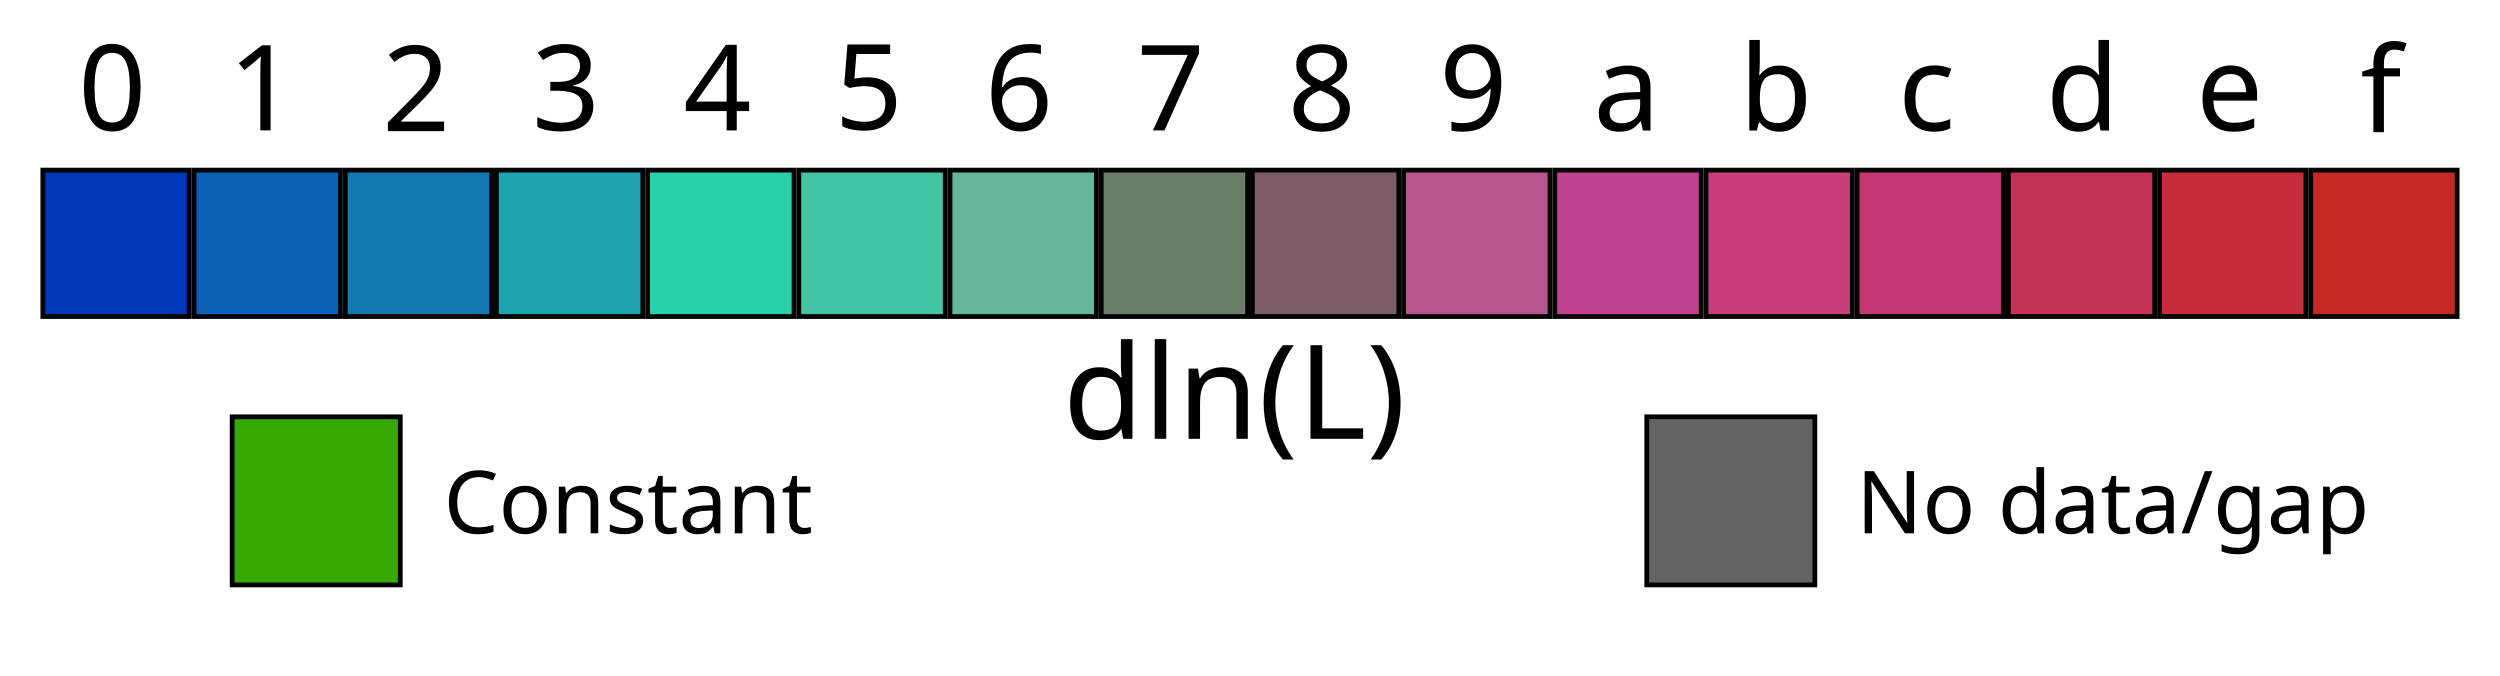
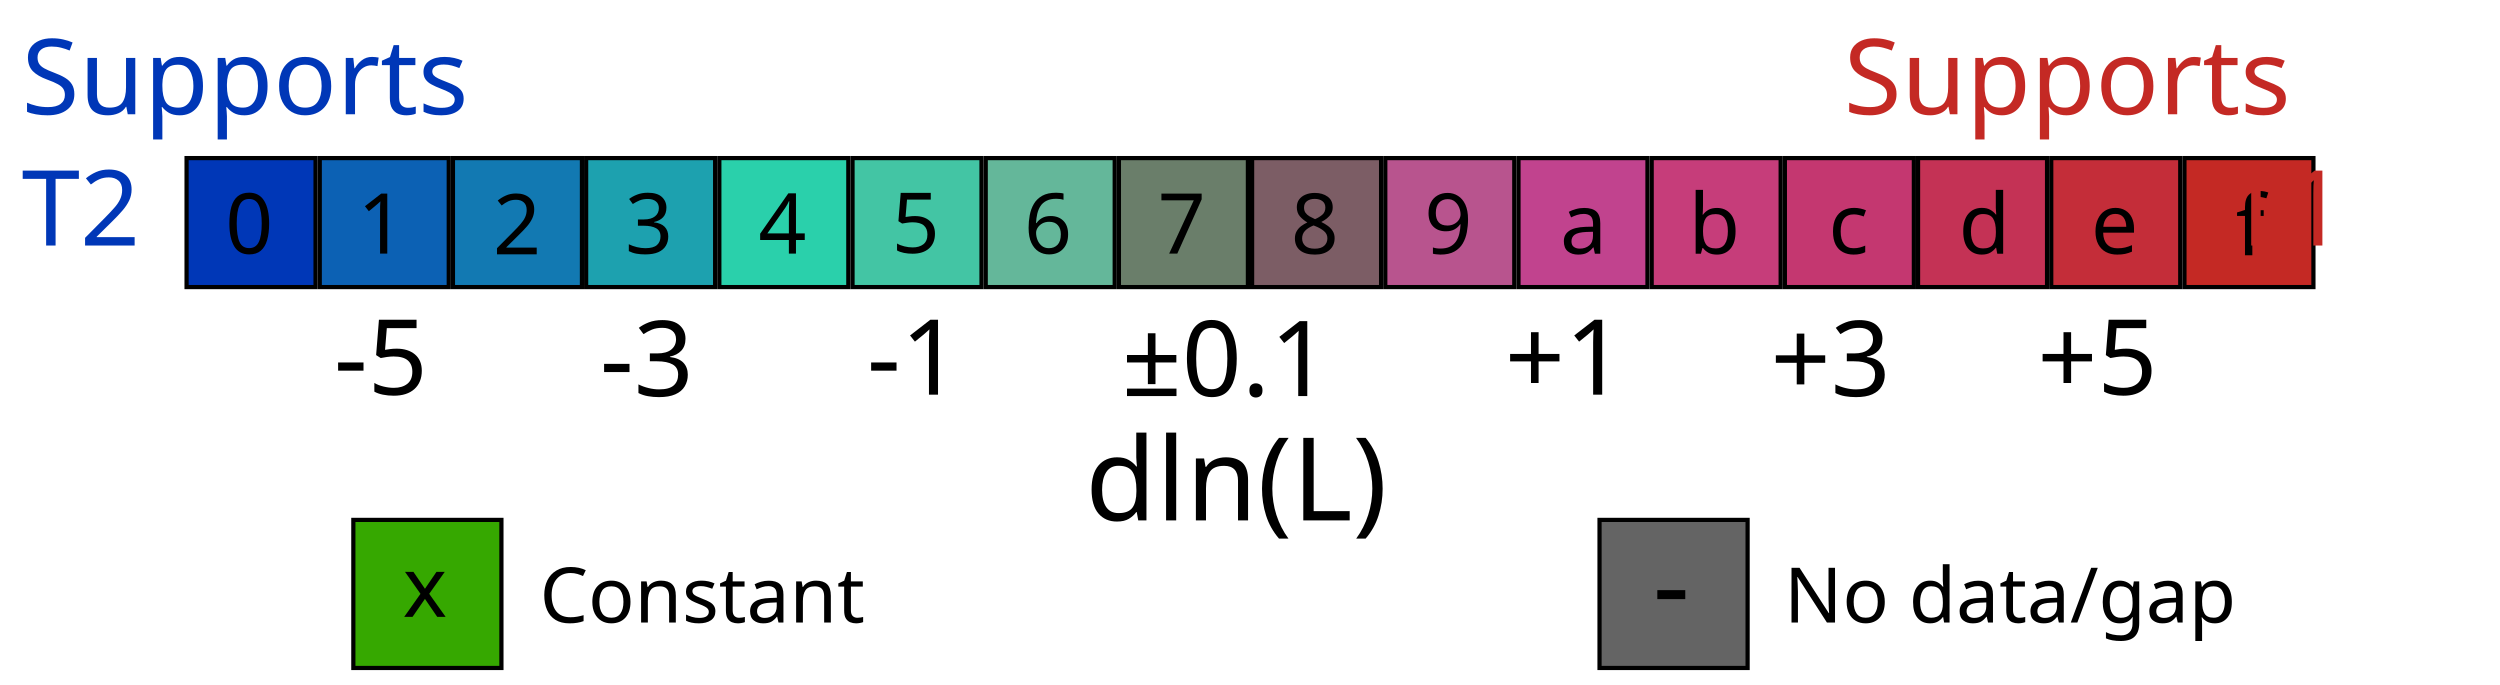
- <svg xmlns="http://www.w3.org/2000/svg" width="148mm" height="40mm" viewBox="0 0 524.409 141.732" id="svg2" version="1.1">
+ <svg xmlns="http://www.w3.org/2000/svg" width="168mm" height="46mm" viewBox="0 0 595.276 162.992" id="svg2" version="1.1">
  <defs id="defs4" />
-   <g id="layer1" transform="translate(0,-910.6301)">
-     <rect style="fill:#0037b7;fill-opacity:1;fill-rule:evenodd;stroke:#000000;stroke-width:1px;stroke-linecap:butt;stroke-linejoin:miter;stroke-opacity:1" id="rect4138" width="30.714" height="30.714" x="8.99" y="946.312" />
-     <rect style="fill:#0c61b4;fill-opacity:1;fill-rule:evenodd;stroke:#000000;stroke-width:1px;stroke-linecap:butt;stroke-linejoin:miter;stroke-opacity:1" id="rect4138-3" width="30.714" height="30.714" x="40.705" y="946.312" />
-     <rect style="fill:#1279b2;fill-opacity:1;fill-rule:evenodd;stroke:#000000;stroke-width:1px;stroke-linecap:butt;stroke-linejoin:miter;stroke-opacity:1" id="rect4138-6" width="30.714" height="30.714" x="72.419" y="946.312" />
-     <rect style="fill:#1da1af;fill-opacity:1;fill-rule:evenodd;stroke:#000000;stroke-width:1px;stroke-linecap:butt;stroke-linejoin:miter;stroke-opacity:1" id="rect4138-7" width="30.714" height="30.714" x="104.133" y="946.312" />
-     <rect style="fill:#2ad0ab;fill-opacity:1;fill-rule:evenodd;stroke:#000000;stroke-width:1px;stroke-linecap:butt;stroke-linejoin:miter;stroke-opacity:1" id="rect4138-5" width="30.714" height="30.714" x="135.848" y="946.312" />
-     <rect style="fill:#43c5a4;fill-opacity:1;fill-rule:evenodd;stroke:#000000;stroke-width:1px;stroke-linecap:butt;stroke-linejoin:miter;stroke-opacity:1" id="rect4138-35" width="30.714" height="30.714" x="167.562" y="946.312" />
-     <rect style="fill:#64b79a;fill-opacity:1;fill-rule:evenodd;stroke:#000000;stroke-width:1px;stroke-linecap:butt;stroke-linejoin:miter;stroke-opacity:1" id="rect4138-62" width="30.714" height="30.714" x="199.276" y="946.312" />
-     <text xml:space="preserve" style="font-style:normal;font-weight:normal;font-size:25px;line-height:125%;font-family:sans-serif;letter-spacing:0px;word-spacing:0px;fill:#000000;fill-opacity:1;stroke:none;stroke-width:1px;stroke-linecap:butt;stroke-linejoin:miter;stroke-opacity:1" x="16.401" y="937.963" id="text4185">
-       <tspan id="tspan4187" x="16.401" y="937.963">0</tspan>
+   <g id="layer1" transform="translate(0,-889.3703)">
+     <text xml:space="preserve" style="font-style:normal;font-weight:normal;font-size:40px;line-height:125%;font-family:sans-serif;letter-spacing:0px;word-spacing:0px;fill:#000000;fill-opacity:1;stroke:none;stroke-width:1px;stroke-linecap:butt;stroke-linejoin:miter;stroke-opacity:1" x="388.571" y="1015.22" id="text4291">
+       <tspan id="tspan4293" x="388.571" y="1015.22" />
    </text>
-     <text xml:space="preserve" style="font-style:normal;font-weight:normal;font-size:25px;line-height:125%;font-family:sans-serif;letter-spacing:0px;word-spacing:0px;fill:#000000;fill-opacity:1;stroke:none;stroke-width:1px;stroke-linecap:butt;stroke-linejoin:miter;stroke-opacity:1" x="47.889" y="937.975" id="text4189">
-       <tspan id="tspan4191" x="47.889" y="937.975">1</tspan>
+     <text xml:space="preserve" style="font-style:normal;font-weight:normal;font-size:40px;line-height:125%;font-family:sans-serif;letter-spacing:0px;word-spacing:0px;fill:#000000;fill-opacity:1;stroke:none;stroke-width:1px;stroke-linecap:butt;stroke-linejoin:miter;stroke-opacity:1" x="-180" y="964.505" id="text4295">
+       <tspan id="tspan4297" x="-180" y="964.505" />
    </text>
-     <text xml:space="preserve" style="font-style:normal;font-weight:normal;font-size:25px;line-height:125%;font-family:sans-serif;letter-spacing:0px;word-spacing:0px;fill:#000000;fill-opacity:1;stroke:none;stroke-width:1px;stroke-linecap:butt;stroke-linejoin:miter;stroke-opacity:1" x="80.159" y="938.14" id="text4193">
-       <tspan id="tspan4195" x="80.159" y="938.14">2</tspan>
+     <rect style="fill:#0037b7;fill-opacity:1;fill-rule:evenodd;stroke:#000000;stroke-width:1px;stroke-linecap:butt;stroke-linejoin:miter;stroke-opacity:1" id="rect4138" width="30.714" height="30.714" x="44.424" y="927.012" />
+     <rect style="fill:#0c61b4;fill-opacity:1;fill-rule:evenodd;stroke:#000000;stroke-width:1px;stroke-linecap:butt;stroke-linejoin:miter;stroke-opacity:1" id="rect4138-3" width="30.714" height="30.714" x="76.138" y="927.012" />
+     <rect style="fill:#1279b2;fill-opacity:1;fill-rule:evenodd;stroke:#000000;stroke-width:1px;stroke-linecap:butt;stroke-linejoin:miter;stroke-opacity:1" id="rect4138-6" width="30.714" height="30.714" x="107.852" y="927.012" />
+     <rect style="fill:#1da1af;fill-opacity:1;fill-rule:evenodd;stroke:#000000;stroke-width:1px;stroke-linecap:butt;stroke-linejoin:miter;stroke-opacity:1" id="rect4138-7" width="30.714" height="30.714" x="139.566" y="927.012" />
+     <rect style="fill:#2ad0ab;fill-opacity:1;fill-rule:evenodd;stroke:#000000;stroke-width:1px;stroke-linecap:butt;stroke-linejoin:miter;stroke-opacity:1" id="rect4138-5" width="30.714" height="30.714" x="171.281" y="927.012" />
+     <rect style="fill:#43c5a4;fill-opacity:1;fill-rule:evenodd;stroke:#000000;stroke-width:1px;stroke-linecap:butt;stroke-linejoin:miter;stroke-opacity:1" id="rect4138-35" width="30.714" height="30.714" x="202.995" y="927.012" />
+     <rect style="fill:#64b79a;fill-opacity:1;fill-rule:evenodd;stroke:#000000;stroke-width:1px;stroke-linecap:butt;stroke-linejoin:miter;stroke-opacity:1" id="rect4138-62" width="30.714" height="30.714" x="234.709" y="927.012" />
+     <rect style="fill:#6a7e6a;fill-opacity:1;fill-rule:evenodd;stroke:#000000;stroke-width:1px;stroke-linecap:butt;stroke-linejoin:miter;stroke-opacity:1" id="rect4138-62-9" width="30.714" height="30.714" x="266.424" y="927.012" />
+     <rect style="fill:#7c5d65;fill-opacity:1;fill-rule:evenodd;stroke:#000000;stroke-width:1px;stroke-linecap:butt;stroke-linejoin:miter;stroke-opacity:1" id="rect4138-1" width="30.714" height="30.714" x="298.138" y="927.012" />
+     <rect style="fill:#b8548e;fill-opacity:1;fill-rule:evenodd;stroke:#000000;stroke-width:1px;stroke-linecap:butt;stroke-linejoin:miter;stroke-opacity:1" id="rect4138-3-2" width="30.714" height="30.714" x="329.852" y="927.012" />
+     <rect style="fill:#c1438e;fill-opacity:1;fill-rule:evenodd;stroke:#000000;stroke-width:1px;stroke-linecap:butt;stroke-linejoin:miter;stroke-opacity:1" id="rect4138-6-7" width="30.714" height="30.714" x="361.566" y="927.012" />
+     <rect style="fill:#c63d7a;fill-opacity:1;fill-rule:evenodd;stroke:#000000;stroke-width:1px;stroke-linecap:butt;stroke-linejoin:miter;stroke-opacity:1" id="rect4138-7-0" width="30.714" height="30.714" x="393.281" y="927.012" />
+     <rect style="fill:#c43770;fill-opacity:1;fill-rule:evenodd;stroke:#000000;stroke-width:1px;stroke-linecap:butt;stroke-linejoin:miter;stroke-opacity:1" id="rect4138-5-9" width="30.714" height="30.714" x="424.995" y="927.012" />
+     <rect style="fill:#c43255;fill-opacity:1;fill-rule:evenodd;stroke:#000000;stroke-width:1px;stroke-linecap:butt;stroke-linejoin:miter;stroke-opacity:1" id="rect4138-35-3" width="30.714" height="30.714" x="456.709" y="927.012" />
+     <rect style="fill:#c42d39;fill-opacity:1;fill-rule:evenodd;stroke:#000000;stroke-width:1px;stroke-linecap:butt;stroke-linejoin:miter;stroke-opacity:1" id="rect4138-62-6" width="30.714" height="30.714" x="488.424" y="927.012" />
+     <rect style="fill:#c42924;fill-opacity:1;fill-rule:evenodd;stroke:#000000;stroke-width:1px;stroke-linecap:butt;stroke-linejoin:miter;stroke-opacity:1" id="rect4138-62-9-0" width="30.714" height="30.714" x="520.138" y="927.012" />
+     <text xml:space="preserve" style="font-style:normal;font-weight:normal;font-size:20px;line-height:125%;font-family:sans-serif;letter-spacing:0px;word-spacing:0px;fill:#000000;fill-opacity:1;stroke:none;stroke-width:1px;stroke-linecap:butt;stroke-linejoin:miter;stroke-opacity:1" x="53.634" y="949.747" id="text4185">
+       <tspan id="tspan4187" x="53.634" y="949.747">0</tspan>
    </text>
-     <text xml:space="preserve" style="font-style:normal;font-weight:normal;font-size:25px;line-height:125%;font-family:sans-serif;letter-spacing:0px;word-spacing:0px;fill:#000000;fill-opacity:1;stroke:none;stroke-width:1px;stroke-linecap:butt;stroke-linejoin:miter;stroke-opacity:1" x="111.586" y="937.963" id="text4197">
-       <tspan id="tspan4199" x="111.586" y="937.963">3</tspan>
+     <text xml:space="preserve" style="font-style:normal;font-weight:normal;font-size:20px;line-height:125%;font-family:sans-serif;letter-spacing:0px;word-spacing:0px;fill:#000000;fill-opacity:1;stroke:none;stroke-width:1px;stroke-linecap:butt;stroke-linejoin:miter;stroke-opacity:1" x="85.122" y="949.759" id="text4189">
+       <tspan id="tspan4191" x="85.122" y="949.759">1</tspan>
    </text>
-     <text xml:space="preserve" style="font-style:normal;font-weight:normal;font-size:25px;line-height:125%;font-family:sans-serif;letter-spacing:0px;word-spacing:0px;fill:#000000;fill-opacity:1;stroke:none;stroke-width:1px;stroke-linecap:butt;stroke-linejoin:miter;stroke-opacity:1" x="143.343" y="937.975" id="text4201">
-       <tspan id="tspan4203" x="143.343" y="937.975">4</tspan>
+     <text xml:space="preserve" style="font-style:normal;font-weight:normal;font-size:20px;line-height:125%;font-family:sans-serif;letter-spacing:0px;word-spacing:0px;fill:#000000;fill-opacity:1;stroke:none;stroke-width:1px;stroke-linecap:butt;stroke-linejoin:miter;stroke-opacity:1" x="117.392" y="949.924" id="text4193">
+       <tspan id="tspan4195" x="117.392" y="949.924">2</tspan>
    </text>
-     <text xml:space="preserve" style="font-style:normal;font-weight:normal;font-size:25px;line-height:125%;font-family:sans-serif;letter-spacing:0px;word-spacing:0px;fill:#000000;fill-opacity:1;stroke:none;stroke-width:1px;stroke-linecap:butt;stroke-linejoin:miter;stroke-opacity:1" x="175.094" y="937.799" id="text4205">
-       <tspan id="tspan4207" x="175.094" y="937.799">5</tspan>
+     <text xml:space="preserve" style="font-style:normal;font-weight:normal;font-size:20px;line-height:125%;font-family:sans-serif;letter-spacing:0px;word-spacing:0px;fill:#000000;fill-opacity:1;stroke:none;stroke-width:1px;stroke-linecap:butt;stroke-linejoin:miter;stroke-opacity:1" x="148.819" y="949.747" id="text4197">
+       <tspan id="tspan4199" x="148.819" y="949.747">3</tspan>
    </text>
-     <text xml:space="preserve" style="font-style:normal;font-weight:normal;font-size:25px;line-height:125%;font-family:sans-serif;letter-spacing:0px;word-spacing:0px;fill:#000000;fill-opacity:1;stroke:none;stroke-width:1px;stroke-linecap:butt;stroke-linejoin:miter;stroke-opacity:1" x="206.595" y="937.963" id="text4209">
-       <tspan id="tspan4211" x="206.595" y="937.963">6</tspan>
+     <text xml:space="preserve" style="font-style:normal;font-weight:normal;font-size:20px;line-height:125%;font-family:sans-serif;letter-spacing:0px;word-spacing:0px;fill:#000000;fill-opacity:1;stroke:none;stroke-width:1px;stroke-linecap:butt;stroke-linejoin:miter;stroke-opacity:1" x="180.576" y="949.759" id="text4201">
+       <tspan id="tspan4203" x="180.576" y="949.759">4</tspan>
    </text>
-     <text xml:space="preserve" style="font-style:normal;font-weight:normal;font-size:25px;line-height:125%;font-family:sans-serif;letter-spacing:0px;word-spacing:0px;fill:#000000;fill-opacity:1;stroke:none;stroke-width:1px;stroke-linecap:butt;stroke-linejoin:miter;stroke-opacity:1" x="238.437" y="937.975" id="text4213">
-       <tspan id="tspan4215" x="238.437" y="937.975">7</tspan>
+     <text xml:space="preserve" style="font-style:normal;font-weight:normal;font-size:20px;line-height:125%;font-family:sans-serif;letter-spacing:0px;word-spacing:0px;fill:#000000;fill-opacity:1;stroke:none;stroke-width:1px;stroke-linecap:butt;stroke-linejoin:miter;stroke-opacity:1" x="212.327" y="949.582" id="text4205">
+       <tspan id="tspan4207" x="212.327" y="949.582">5</tspan>
    </text>
-     <rect style="fill:#6a7e6a;fill-opacity:1;fill-rule:evenodd;stroke:#000000;stroke-width:1px;stroke-linecap:butt;stroke-linejoin:miter;stroke-opacity:1" id="rect4138-62-9" width="30.714" height="30.714" x="230.99" y="946.312" />
-     <rect style="fill:#7c5d65;fill-opacity:1;fill-rule:evenodd;stroke:#000000;stroke-width:1px;stroke-linecap:butt;stroke-linejoin:miter;stroke-opacity:1" id="rect4138-1" width="30.714" height="30.714" x="262.705" y="946.312" />
-     <rect style="fill:#b8548e;fill-opacity:1;fill-rule:evenodd;stroke:#000000;stroke-width:1px;stroke-linecap:butt;stroke-linejoin:miter;stroke-opacity:1" id="rect4138-3-2" width="30.714" height="30.714" x="294.419" y="946.312" />
-     <rect style="fill:#c1438e;fill-opacity:1;fill-rule:evenodd;stroke:#000000;stroke-width:1px;stroke-linecap:butt;stroke-linejoin:miter;stroke-opacity:1" id="rect4138-6-7" width="30.714" height="30.714" x="326.133" y="946.312" />
-     <rect style="fill:#c63d7a;fill-opacity:1;fill-rule:evenodd;stroke:#000000;stroke-width:1px;stroke-linecap:butt;stroke-linejoin:miter;stroke-opacity:1" id="rect4138-7-0" width="30.714" height="30.714" x="357.848" y="946.312" />
-     <rect style="fill:#c43770;fill-opacity:1;fill-rule:evenodd;stroke:#000000;stroke-width:1px;stroke-linecap:butt;stroke-linejoin:miter;stroke-opacity:1" id="rect4138-5-9" width="30.714" height="30.714" x="389.562" y="946.312" />
-     <rect style="fill:#c43255;fill-opacity:1;fill-rule:evenodd;stroke:#000000;stroke-width:1px;stroke-linecap:butt;stroke-linejoin:miter;stroke-opacity:1" id="rect4138-35-3" width="30.714" height="30.714" x="421.276" y="946.312" />
-     <rect style="fill:#c42d39;fill-opacity:1;fill-rule:evenodd;stroke:#000000;stroke-width:1px;stroke-linecap:butt;stroke-linejoin:miter;stroke-opacity:1" id="rect4138-62-6" width="30.714" height="30.714" x="452.99" y="946.312" />
-     <rect style="fill:#c42924;fill-opacity:1;fill-rule:evenodd;stroke:#000000;stroke-width:1px;stroke-linecap:butt;stroke-linejoin:miter;stroke-opacity:1" id="rect4138-62-9-0" width="30.714" height="30.714" x="484.705" y="946.312" />
-     <text xml:space="preserve" style="font-style:normal;font-weight:normal;font-size:25px;line-height:125%;font-family:sans-serif;letter-spacing:0px;word-spacing:0px;fill:#000000;fill-opacity:1;stroke:none;stroke-width:1px;stroke-linecap:butt;stroke-linejoin:miter;stroke-opacity:1" x="270.115" y="938.006" id="text4278">
-       <tspan id="tspan4280" x="270.115" y="938.006">8</tspan>
+     <text xml:space="preserve" style="font-style:normal;font-weight:normal;font-size:20px;line-height:125%;font-family:sans-serif;letter-spacing:0px;word-spacing:0px;fill:#000000;fill-opacity:1;stroke:none;stroke-width:1px;stroke-linecap:butt;stroke-linejoin:miter;stroke-opacity:1" x="243.828" y="949.747" id="text4209">
+       <tspan id="tspan4211" x="243.828" y="949.747">6</tspan>
    </text>
-     <text xml:space="preserve" style="font-style:normal;font-weight:normal;font-size:25px;line-height:125%;font-family:sans-serif;letter-spacing:0px;word-spacing:0px;fill:#000000;fill-opacity:1;stroke:none;stroke-width:1px;stroke-linecap:butt;stroke-linejoin:miter;stroke-opacity:1" x="301.915" y="938.006" id="text4282">
-       <tspan id="tspan4284" x="301.915" y="938.006">9</tspan>
+     <text xml:space="preserve" style="font-style:normal;font-weight:normal;font-size:20px;line-height:125%;font-family:sans-serif;letter-spacing:0px;word-spacing:0px;fill:#000000;fill-opacity:1;stroke:none;stroke-width:1px;stroke-linecap:butt;stroke-linejoin:miter;stroke-opacity:1" x="275.67" y="949.759" id="text4213">
+       <tspan id="tspan4215" x="275.67" y="949.759">7</tspan>
    </text>
-     <text xml:space="preserve" style="font-style:normal;font-weight:normal;font-size:25px;line-height:125%;font-family:sans-serif;letter-spacing:0px;word-spacing:0px;fill:#000000;fill-opacity:1;stroke:none;stroke-width:1px;stroke-linecap:butt;stroke-linejoin:miter;stroke-opacity:1" x="334.215" y="938.006" id="text4286">
-       <tspan id="tspan4288" x="334.215" y="938.006">a</tspan>
+     <text xml:space="preserve" style="font-style:normal;font-weight:normal;font-size:20px;line-height:125%;font-family:sans-serif;letter-spacing:0px;word-spacing:0px;fill:#000000;fill-opacity:1;stroke:none;stroke-width:1px;stroke-linecap:butt;stroke-linejoin:miter;stroke-opacity:1" x="307.348" y="949.789" id="text4278">
+       <tspan id="tspan4280" x="307.348" y="949.789">8</tspan>
    </text>
-     <text xml:space="preserve" style="font-style:normal;font-weight:normal;font-size:25px;line-height:125%;font-family:sans-serif;letter-spacing:0px;word-spacing:0px;fill:#000000;fill-opacity:1;stroke:none;stroke-width:1px;stroke-linecap:butt;stroke-linejoin:miter;stroke-opacity:1" x="364.818" y="938.006" id="text4290">
-       <tspan id="tspan4292" x="364.818" y="938.006">b</tspan>
+     <text xml:space="preserve" style="font-style:normal;font-weight:normal;font-size:20px;line-height:125%;font-family:sans-serif;letter-spacing:0px;word-spacing:0px;fill:#000000;fill-opacity:1;stroke:none;stroke-width:1px;stroke-linecap:butt;stroke-linejoin:miter;stroke-opacity:1" x="339.148" y="949.789" id="text4282">
+       <tspan id="tspan4284" x="339.148" y="949.789">9</tspan>
    </text>
-     <text xml:space="preserve" style="font-style:normal;font-weight:normal;font-size:25px;line-height:125%;font-family:sans-serif;letter-spacing:0px;word-spacing:0px;fill:#000000;fill-opacity:1;stroke:none;stroke-width:1px;stroke-linecap:butt;stroke-linejoin:miter;stroke-opacity:1" x="398.132" y="938.006" id="text4294">
-       <tspan id="tspan4296" x="398.132" y="938.006">c</tspan>
+     <text xml:space="preserve" style="font-style:normal;font-weight:normal;font-size:20px;line-height:125%;font-family:sans-serif;letter-spacing:0px;word-spacing:0px;fill:#000000;fill-opacity:1;stroke:none;stroke-width:1px;stroke-linecap:butt;stroke-linejoin:miter;stroke-opacity:1" x="371.448" y="949.789" id="text4286">
+       <tspan id="tspan4288" x="371.448" y="949.789">a</tspan>
    </text>
-     <text xml:space="preserve" style="font-style:normal;font-weight:normal;font-size:25px;line-height:125%;font-family:sans-serif;letter-spacing:0px;word-spacing:0px;fill:#000000;fill-opacity:1;stroke:none;stroke-width:1px;stroke-linecap:butt;stroke-linejoin:miter;stroke-opacity:1" x="429.144" y="938.006" id="text4298">
-       <tspan id="tspan4300" x="429.144" y="938.006">d</tspan>
+     <text xml:space="preserve" style="font-style:normal;font-weight:normal;font-size:20px;line-height:125%;font-family:sans-serif;letter-spacing:0px;word-spacing:0px;fill:#000000;fill-opacity:1;stroke:none;stroke-width:1px;stroke-linecap:butt;stroke-linejoin:miter;stroke-opacity:1" x="402.051" y="949.789" id="text4290">
+       <tspan id="tspan4292" x="402.051" y="949.789">b</tspan>
    </text>
-     <text xml:space="preserve" style="font-style:normal;font-weight:normal;font-size:25px;line-height:125%;font-family:sans-serif;letter-spacing:0px;word-spacing:0px;fill:#000000;fill-opacity:1;stroke:none;stroke-width:1px;stroke-linecap:butt;stroke-linejoin:miter;stroke-opacity:1" x="460.633" y="938.006" id="text4302">
-       <tspan id="tspan4304" x="460.633" y="938.006">e</tspan>
+     <text xml:space="preserve" style="font-style:normal;font-weight:normal;font-size:20px;line-height:125%;font-family:sans-serif;letter-spacing:0px;word-spacing:0px;fill:#000000;fill-opacity:1;stroke:none;stroke-width:1px;stroke-linecap:butt;stroke-linejoin:miter;stroke-opacity:1" x="435.365" y="949.789" id="text4294">
+       <tspan id="tspan4296" x="435.365" y="949.789">c</tspan>
    </text>
-     <text xml:space="preserve" style="font-style:normal;font-weight:normal;font-size:25px;line-height:125%;font-family:sans-serif;letter-spacing:0px;word-spacing:0px;fill:#000000;fill-opacity:1;stroke:none;stroke-width:1px;stroke-linecap:butt;stroke-linejoin:miter;stroke-opacity:1" x="495.136" y="938.36" id="text4306">
-       <tspan id="tspan4308" x="495.136" y="938.36">f</tspan>
+     <text xml:space="preserve" style="font-style:normal;font-weight:normal;font-size:20px;line-height:125%;font-family:sans-serif;letter-spacing:0px;word-spacing:0px;fill:#000000;fill-opacity:1;stroke:none;stroke-width:1px;stroke-linecap:butt;stroke-linejoin:miter;stroke-opacity:1" x="466.377" y="949.789" id="text4298">
+       <tspan id="tspan4300" x="466.377" y="949.789">d</tspan>
    </text>
-     <rect style="fill:#646464;fill-opacity:1;fill-rule:evenodd;stroke:#000000;stroke-width:1;stroke-linecap:butt;stroke-linejoin:miter;stroke-miterlimit:4;stroke-dasharray:none;stroke-opacity:1" id="rect3336-5-3-6" width="35.259" height="35.259" x="345.431" y="998.063" />
-     <text xml:space="preserve" style="font-style:normal;font-weight:normal;font-size:18.283px;line-height:125%;font-family:sans-serif;letter-spacing:0px;word-spacing:0px;fill:#000000;fill-opacity:1;stroke:none;stroke-width:1px;stroke-linecap:butt;stroke-linejoin:miter;stroke-opacity:1" x="389.378" y="1022.509" id="text4227-2">
-       <tspan id="tspan4229-9" x="389.378" y="1022.509">No data/gap</tspan>
+     <text xml:space="preserve" style="font-style:normal;font-weight:normal;font-size:20px;line-height:125%;font-family:sans-serif;letter-spacing:0px;word-spacing:0px;fill:#000000;fill-opacity:1;stroke:none;stroke-width:1px;stroke-linecap:butt;stroke-linejoin:miter;stroke-opacity:1" x="497.865" y="949.789" id="text4302">
+       <tspan id="tspan4304" x="497.865" y="949.789">e</tspan>
    </text>
-     <text xml:space="preserve" style="font-style:normal;font-weight:normal;font-size:18.283px;line-height:125%;font-family:sans-serif;letter-spacing:0px;word-spacing:0px;fill:#000000;fill-opacity:1;stroke:none;stroke-width:1px;stroke-linecap:butt;stroke-linejoin:miter;stroke-opacity:1" x="93.056" y="1022.508" id="text4195">
-       <tspan id="tspan4197" x="93.056" y="1022.508">Constant</tspan>
+     <text xml:space="preserve" style="font-style:normal;font-weight:normal;font-size:20px;line-height:125%;font-family:sans-serif;letter-spacing:0px;word-spacing:0px;fill:#000000;fill-opacity:1;stroke:none;stroke-width:1px;stroke-linecap:butt;stroke-linejoin:miter;stroke-opacity:1" x="532.369" y="950.144" id="text4306">
+       <tspan id="tspan4308" x="532.369" y="950.144">f</tspan>
    </text>
-     <rect style="fill:#36a800;fill-opacity:1;fill-rule:evenodd;stroke:#000000;stroke-width:1;stroke-linecap:butt;stroke-linejoin:miter;stroke-miterlimit:4;stroke-dasharray:none;stroke-opacity:1" id="rect3336-5-3-3" width="35.259" height="35.259" x="48.702" y="998.063" />
-     <text xml:space="preserve" style="font-style:normal;font-weight:normal;font-size:27.5px;line-height:125%;font-family:sans-serif;letter-spacing:0px;word-spacing:0px;fill:#000000;fill-opacity:1;stroke:none;stroke-width:1px;stroke-linecap:butt;stroke-linejoin:miter;stroke-opacity:1" x="222.969" y="1002.677" id="text4213-3">
-       <tspan id="tspan4215-6" x="222.969" y="1002.677">dln(L)</tspan>
+     <rect style="fill:#646464;fill-opacity:1;fill-rule:evenodd;stroke:#000000;stroke-width:1;stroke-linecap:butt;stroke-linejoin:miter;stroke-miterlimit:4;stroke-dasharray:none;stroke-opacity:1" id="rect3336-5-3-6" width="35.259" height="35.259" x="380.864" y="1013.163" />
+     <text xml:space="preserve" style="font-style:normal;font-weight:normal;font-size:18.283px;line-height:125%;font-family:sans-serif;letter-spacing:0px;word-spacing:0px;fill:#000000;fill-opacity:1;stroke:none;stroke-width:1px;stroke-linecap:butt;stroke-linejoin:miter;stroke-opacity:1" x="424.811" y="1037.609" id="text4227-2">
+       <tspan id="tspan4229-9" x="424.811" y="1037.609">No data/gap</tspan>
+     </text>
+     <text xml:space="preserve" style="font-style:normal;font-weight:normal;font-size:18.283px;line-height:125%;font-family:sans-serif;letter-spacing:0px;word-spacing:0px;fill:#000000;fill-opacity:1;stroke:none;stroke-width:1px;stroke-linecap:butt;stroke-linejoin:miter;stroke-opacity:1" x="128.489" y="1037.608" id="text4195">
+       <tspan id="tspan4197" x="128.489" y="1037.608">Constant</tspan>
+     </text>
+     <rect style="fill:#36a800;fill-opacity:1;fill-rule:evenodd;stroke:#000000;stroke-width:1;stroke-linecap:butt;stroke-linejoin:miter;stroke-miterlimit:4;stroke-dasharray:none;stroke-opacity:1" id="rect3336-5-3-3" width="35.259" height="35.259" x="84.135" y="1013.163" />
+     <text xml:space="preserve" style="font-style:normal;font-weight:normal;font-size:27.5px;line-height:125%;font-family:sans-serif;letter-spacing:0px;word-spacing:0px;fill:#000000;fill-opacity:1;stroke:none;stroke-width:1px;stroke-linecap:butt;stroke-linejoin:miter;stroke-opacity:1" x="258.402" y="1013.277" id="text4213-3">
+       <tspan id="tspan4215-6" x="258.402" y="1013.277">dln(L)</tspan>
+     </text>
+     <text xml:space="preserve" style="font-style:normal;font-weight:normal;font-size:20px;line-height:125%;font-family:sans-serif;letter-spacing:0px;word-spacing:0px;fill:#000000;fill-opacity:1;stroke:none;stroke-width:1px;stroke-linecap:butt;stroke-linejoin:miter;stroke-opacity:1" x="95.886" y="1036.252" id="text4302-3">
+       <tspan id="tspan4304-6" x="95.886" y="1036.252">x</tspan>
+     </text>
+     <text xml:space="preserve" style="font-style:normal;font-weight:normal;font-size:27.5px;line-height:125%;font-family:sans-serif;letter-spacing:0px;word-spacing:0px;fill:#000000;fill-opacity:1;stroke:none;stroke-width:1px;stroke-linecap:butt;stroke-linejoin:miter;stroke-opacity:1" x="393.532" y="1038.325" id="text4302-3-7">
+       <tspan id="tspan4304-6-5" x="393.532" y="1038.325">-</tspan>
+     </text>
+     <text xml:space="preserve" style="font-style:normal;font-weight:normal;font-size:25px;line-height:125%;font-family:sans-serif;letter-spacing:0px;word-spacing:0px;fill:#000000;fill-opacity:1;stroke:none;stroke-width:1px;stroke-linecap:butt;stroke-linejoin:miter;stroke-opacity:1" x="267.102" y="983.677" id="text4299">
+       <tspan id="tspan4301" x="267.102" y="983.677">±0.1</tspan>
+     </text>
+     <text xml:space="preserve" style="font-style:normal;font-weight:normal;font-size:25px;line-height:125%;font-family:sans-serif;letter-spacing:0px;word-spacing:0px;fill:#000000;fill-opacity:1;stroke:none;stroke-width:1px;stroke-linecap:butt;stroke-linejoin:miter;stroke-opacity:1" x="79.508" y="983.347" id="text4299-3">
+       <tspan id="tspan4301-5" x="79.508" y="983.347">-5</tspan>
+     </text>
+     <text xml:space="preserve" style="font-style:normal;font-weight:normal;font-size:25px;line-height:125%;font-family:sans-serif;letter-spacing:0px;word-spacing:0px;fill:#000000;fill-opacity:1;stroke:none;stroke-width:1px;stroke-linecap:butt;stroke-linejoin:miter;stroke-opacity:1" x="485.122" y="983.347" id="text4299-6">
+       <tspan id="tspan4301-2" x="485.122" y="983.347">+5</tspan>
+     </text>
+     <text xml:space="preserve" style="font-style:normal;font-weight:normal;font-size:25px;line-height:125%;font-family:sans-serif;letter-spacing:0px;word-spacing:0px;fill:#000000;fill-opacity:1;stroke:none;stroke-width:1px;stroke-linecap:butt;stroke-linejoin:miter;stroke-opacity:1" x="206.426" y="983.347" id="text4299-9">
+       <tspan id="tspan4301-1" x="206.426" y="983.347">-1</tspan>
+     </text>
+     <text xml:space="preserve" style="font-style:normal;font-weight:normal;font-size:25px;line-height:125%;font-family:sans-serif;letter-spacing:0px;word-spacing:0px;fill:#000000;fill-opacity:1;stroke:none;stroke-width:1px;stroke-linecap:butt;stroke-linejoin:miter;stroke-opacity:1" x="358.326" y="983.347" id="text4299-2">
+       <tspan id="tspan4301-7" x="358.326" y="983.347">+1</tspan>
+     </text>
+     <text xml:space="preserve" style="font-style:normal;font-weight:normal;font-size:25px;line-height:125%;font-family:sans-serif;letter-spacing:0px;word-spacing:0px;fill:#000000;fill-opacity:1;stroke:none;stroke-width:1px;stroke-linecap:butt;stroke-linejoin:miter;stroke-opacity:1" x="142.845" y="983.677" id="text4299-9-0">
+       <tspan id="tspan4301-1-9" x="142.845" y="983.677">-3</tspan>
+     </text>
+     <text xml:space="preserve" style="font-style:normal;font-weight:normal;font-size:25px;line-height:125%;font-family:sans-serif;letter-spacing:0px;word-spacing:0px;fill:#000000;fill-opacity:1;stroke:none;stroke-width:1px;stroke-linecap:butt;stroke-linejoin:miter;stroke-opacity:1" x="421.602" y="983.677" id="text4299-9-3">
+       <tspan id="tspan4301-1-6" x="421.602" y="983.677">+3</tspan>
+     </text>
+     <text xml:space="preserve" style="font-style:normal;font-weight:normal;font-size:25px;line-height:125%;font-family:sans-serif;letter-spacing:0px;word-spacing:0px;fill:#0037b7;fill-opacity:1;stroke:none;stroke-width:1px;stroke-linecap:butt;stroke-linejoin:miter;stroke-opacity:1;" x="5.157" y="916.576" id="text4531">
+       <tspan id="tspan4533" x="5.157" y="916.576">Supports</tspan>
+       <tspan x="5.157" y="947.826" id="tspan4535">T2</tspan>
+     </text>
+     <text xml:space="preserve" style="font-style:normal;font-weight:normal;font-size:25px;line-height:125%;font-family:sans-serif;text-align:end;letter-spacing:0px;word-spacing:0px;text-anchor:end;fill:#c42924;fill-opacity:1;stroke:none;stroke-width:1px;stroke-linecap:butt;stroke-linejoin:miter;stroke-opacity:1;" x="590.909" y="916.576" id="text4531-0">
+       <tspan id="tspan4533-6" x="590.909" y="916.576">Supports</tspan>
+       <tspan x="590.909" y="947.826" id="tspan4535-2">T1</tspan>
+     </text>
+     <text xml:space="preserve" style="font-style:normal;font-weight:normal;font-size:40px;line-height:125%;font-family:sans-serif;letter-spacing:0px;word-spacing:0px;fill:#000000;fill-opacity:1;stroke:none;stroke-width:1px;stroke-linecap:butt;stroke-linejoin:miter;stroke-opacity:1" x="459.286" y="914.505" id="text4558">
+       <tspan id="tspan4560" x="459.286" y="914.505" />
    </text>
  </g>
</svg>
